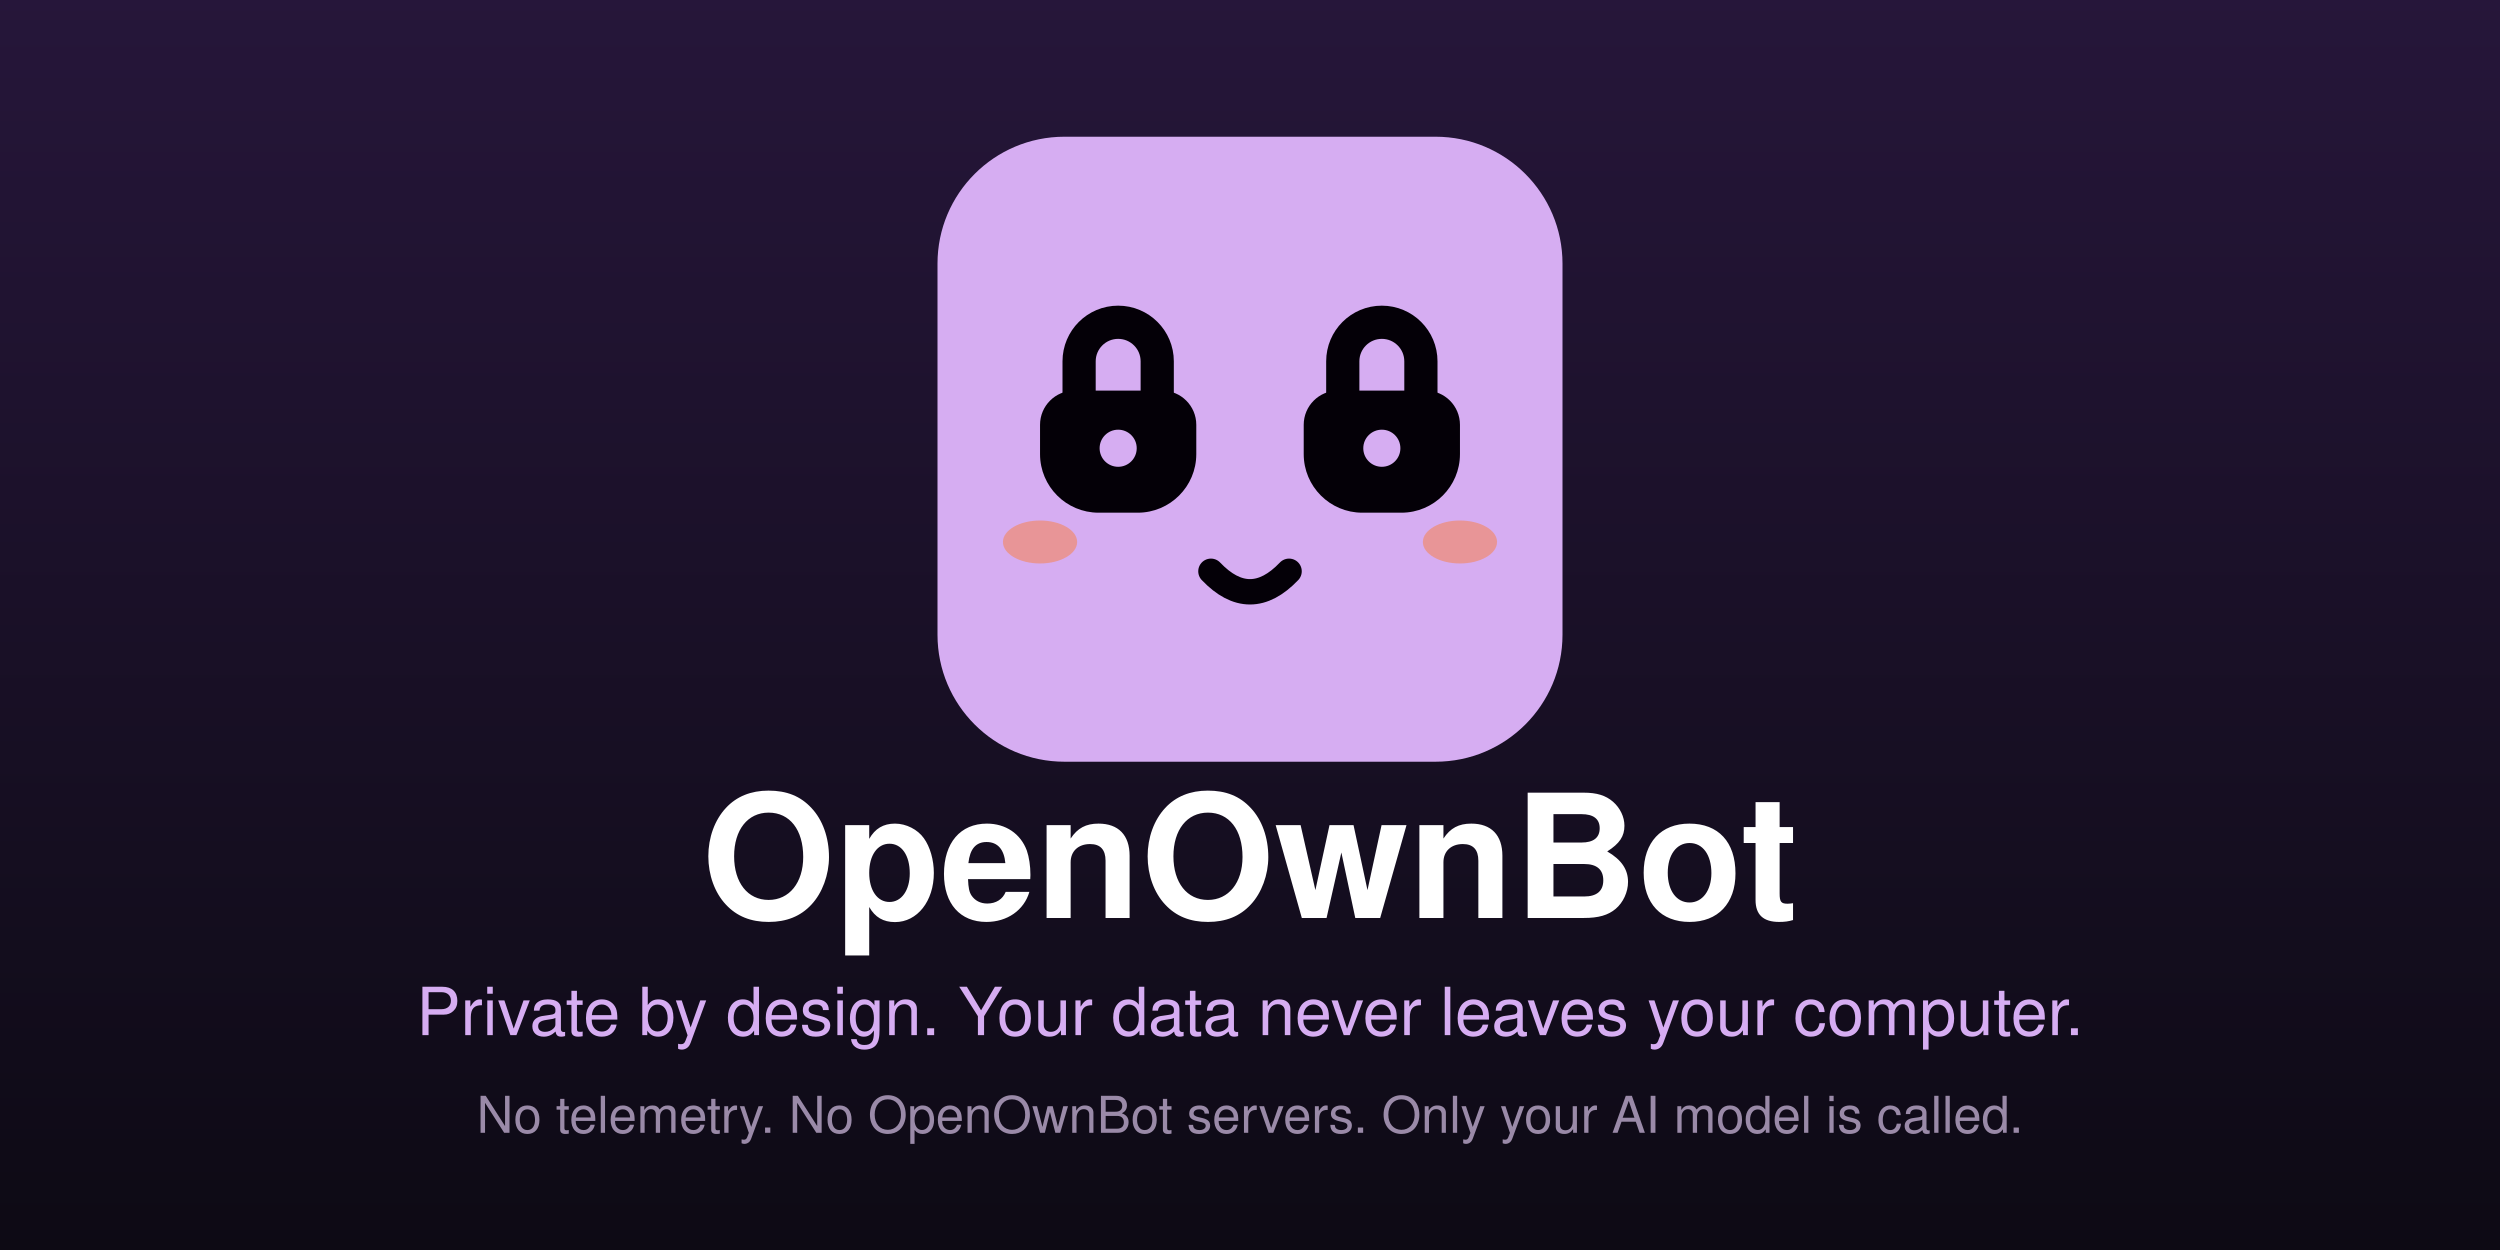
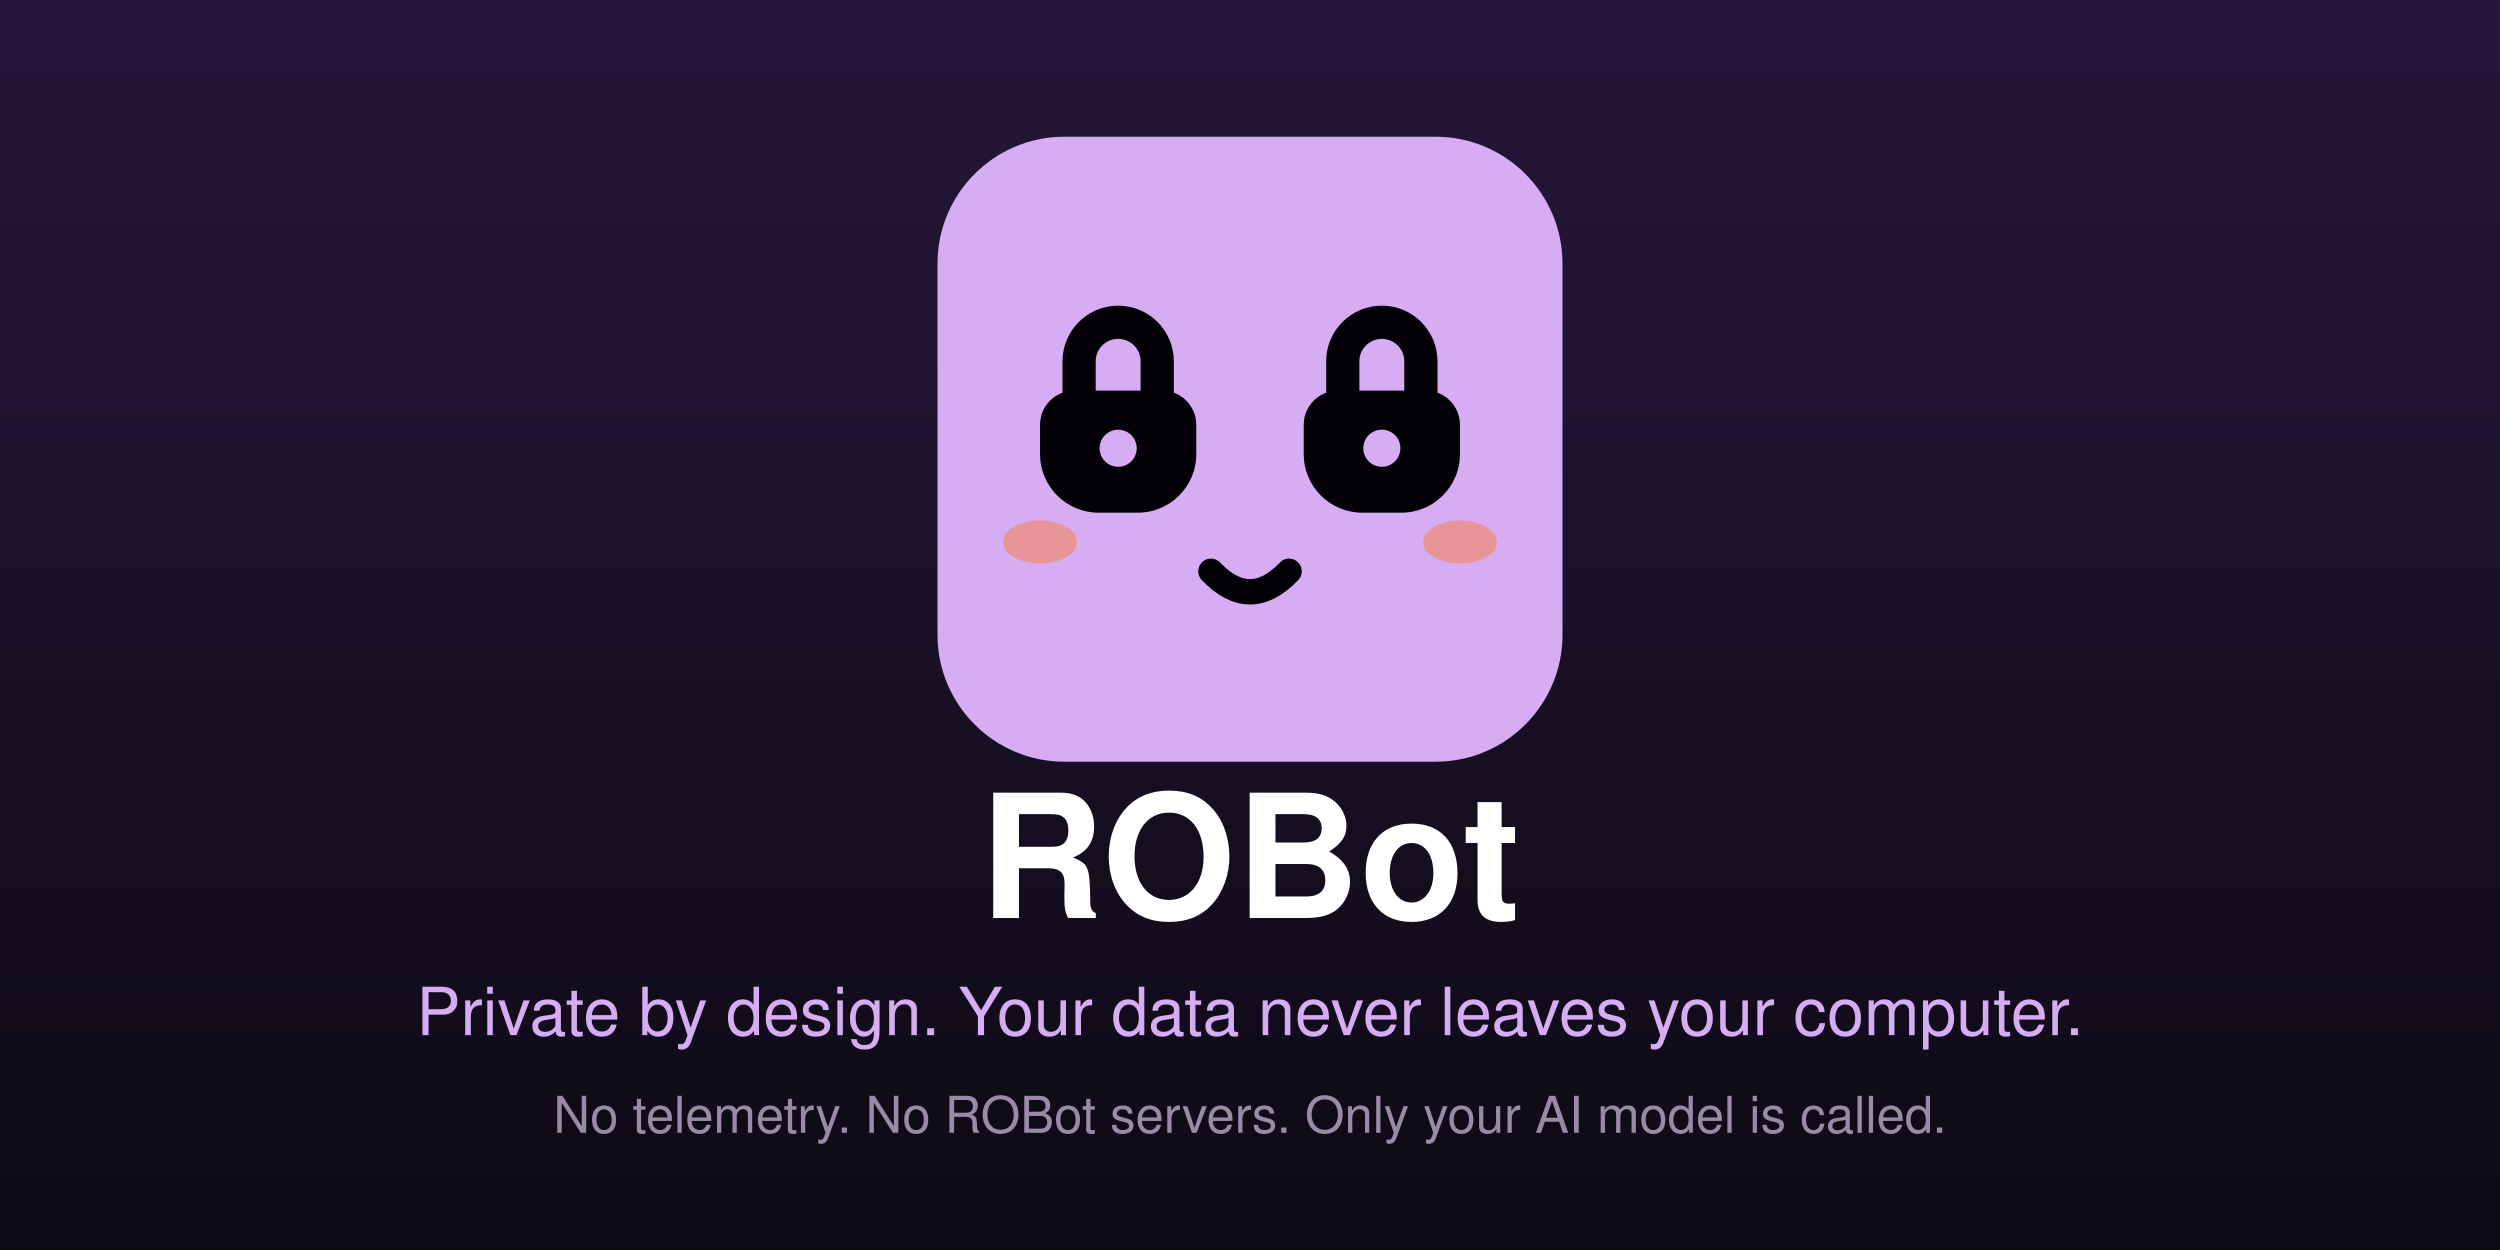
- <svg xmlns="http://www.w3.org/2000/svg" width="1280" height="640" viewBox="0 0 1280 640" role="img" aria-label="OpenOwnBot: local-first AI teammates. Nothing leaves your computer except calls to your AI model.">
+ <svg xmlns="http://www.w3.org/2000/svg" width="1280" height="640" viewBox="0 0 1280 640" role="img" aria-label="ROBot: local-first AI teammates. Nothing leaves your computer except calls to your AI model.">
  <defs>
    <linearGradient id="bg" x1="0" y1="0" x2="0" y2="1">
      <stop offset="0" stop-color="#26163a" />
      <stop offset="1" stop-color="#0d0a14" />
    </linearGradient>
  </defs>
  <rect width="1280" height="640" fill="url(#bg)" />
  <g transform="translate(480 70) scale(5)">
    <rect width="64" height="64" rx="13" fill="#d6adf2" />
    <ellipse cx="10.5" cy="41.5" rx="3.8" ry="2.2" fill="#ee8e78" opacity="0.75" />
    <ellipse cx="53.5" cy="41.5" rx="3.8" ry="2.2" fill="#ee8e78" opacity="0.75" />
    <path d="M28 44.5Q32 48.7 36 44.5" fill="none" stroke="#040007" stroke-width="2.6" stroke-linecap="round" />
    <g transform="translate(18.5 27.5)">
      <path d="M-4 0V-4.5A4 4 0 0 1 4 -4.5V0" fill="none" stroke="#040007" stroke-width="3.4" stroke-linecap="round" />
      <path d="M-4.5 -1.5H4.5A3.5 3.5 0 0 1 8 2V5A6 6 0 0 1 2 11H-2A6 6 0 0 1 -8 5V2A3.5 3.5 0 0 1 -4.5 -1.5Z" fill="#040007" />
      <circle cx="0" cy="4.4" r="1.9" fill="#d6adf2" />
    </g>
    <g transform="translate(45.5 27.5)">
      <path d="M-4 0V-4.5A4 4 0 0 1 4 -4.5V0" fill="none" stroke="#040007" stroke-width="3.4" stroke-linecap="round" />
      <path d="M-4.5 -1.5H4.5A3.5 3.5 0 0 1 8 2V5A6 6 0 0 1 2 11H-2A6 6 0 0 1 -8 5V2A3.5 3.5 0 0 1 -4.5 -1.5Z" fill="#040007" />
      <circle cx="0" cy="4.4" r="1.9" fill="#d6adf2" />
    </g>
  </g>
-   <text x="640" y="470" text-anchor="middle" font-family="-apple-system,BlinkMacSystemFont,'Segoe UI',Helvetica,Arial,sans-serif" font-size="88" font-weight="700" fill="#ffffff">OpenOwnBot</text>
+   <text x="640" y="470" text-anchor="middle" font-family="-apple-system,BlinkMacSystemFont,'Segoe UI',Helvetica,Arial,sans-serif" font-size="88" font-weight="700" fill="#ffffff">ROBot</text>
  <text x="640" y="530" text-anchor="middle" font-family="-apple-system,BlinkMacSystemFont,'Segoe UI',Helvetica,Arial,sans-serif" font-size="34" fill="#d6adf2">Private by design. Your data never leaves your computer.</text>
-   <text x="640" y="580" text-anchor="middle" font-family="-apple-system,BlinkMacSystemFont,'Segoe UI',Helvetica,Arial,sans-serif" font-size="26" fill="#9a8aa8">No telemetry. No OpenOwnBot servers. Only your AI model is called.</text>
+   <text x="640" y="580" text-anchor="middle" font-family="-apple-system,BlinkMacSystemFont,'Segoe UI',Helvetica,Arial,sans-serif" font-size="26" fill="#9a8aa8">No telemetry. No ROBot servers. Only your AI model is called.</text>
</svg>
